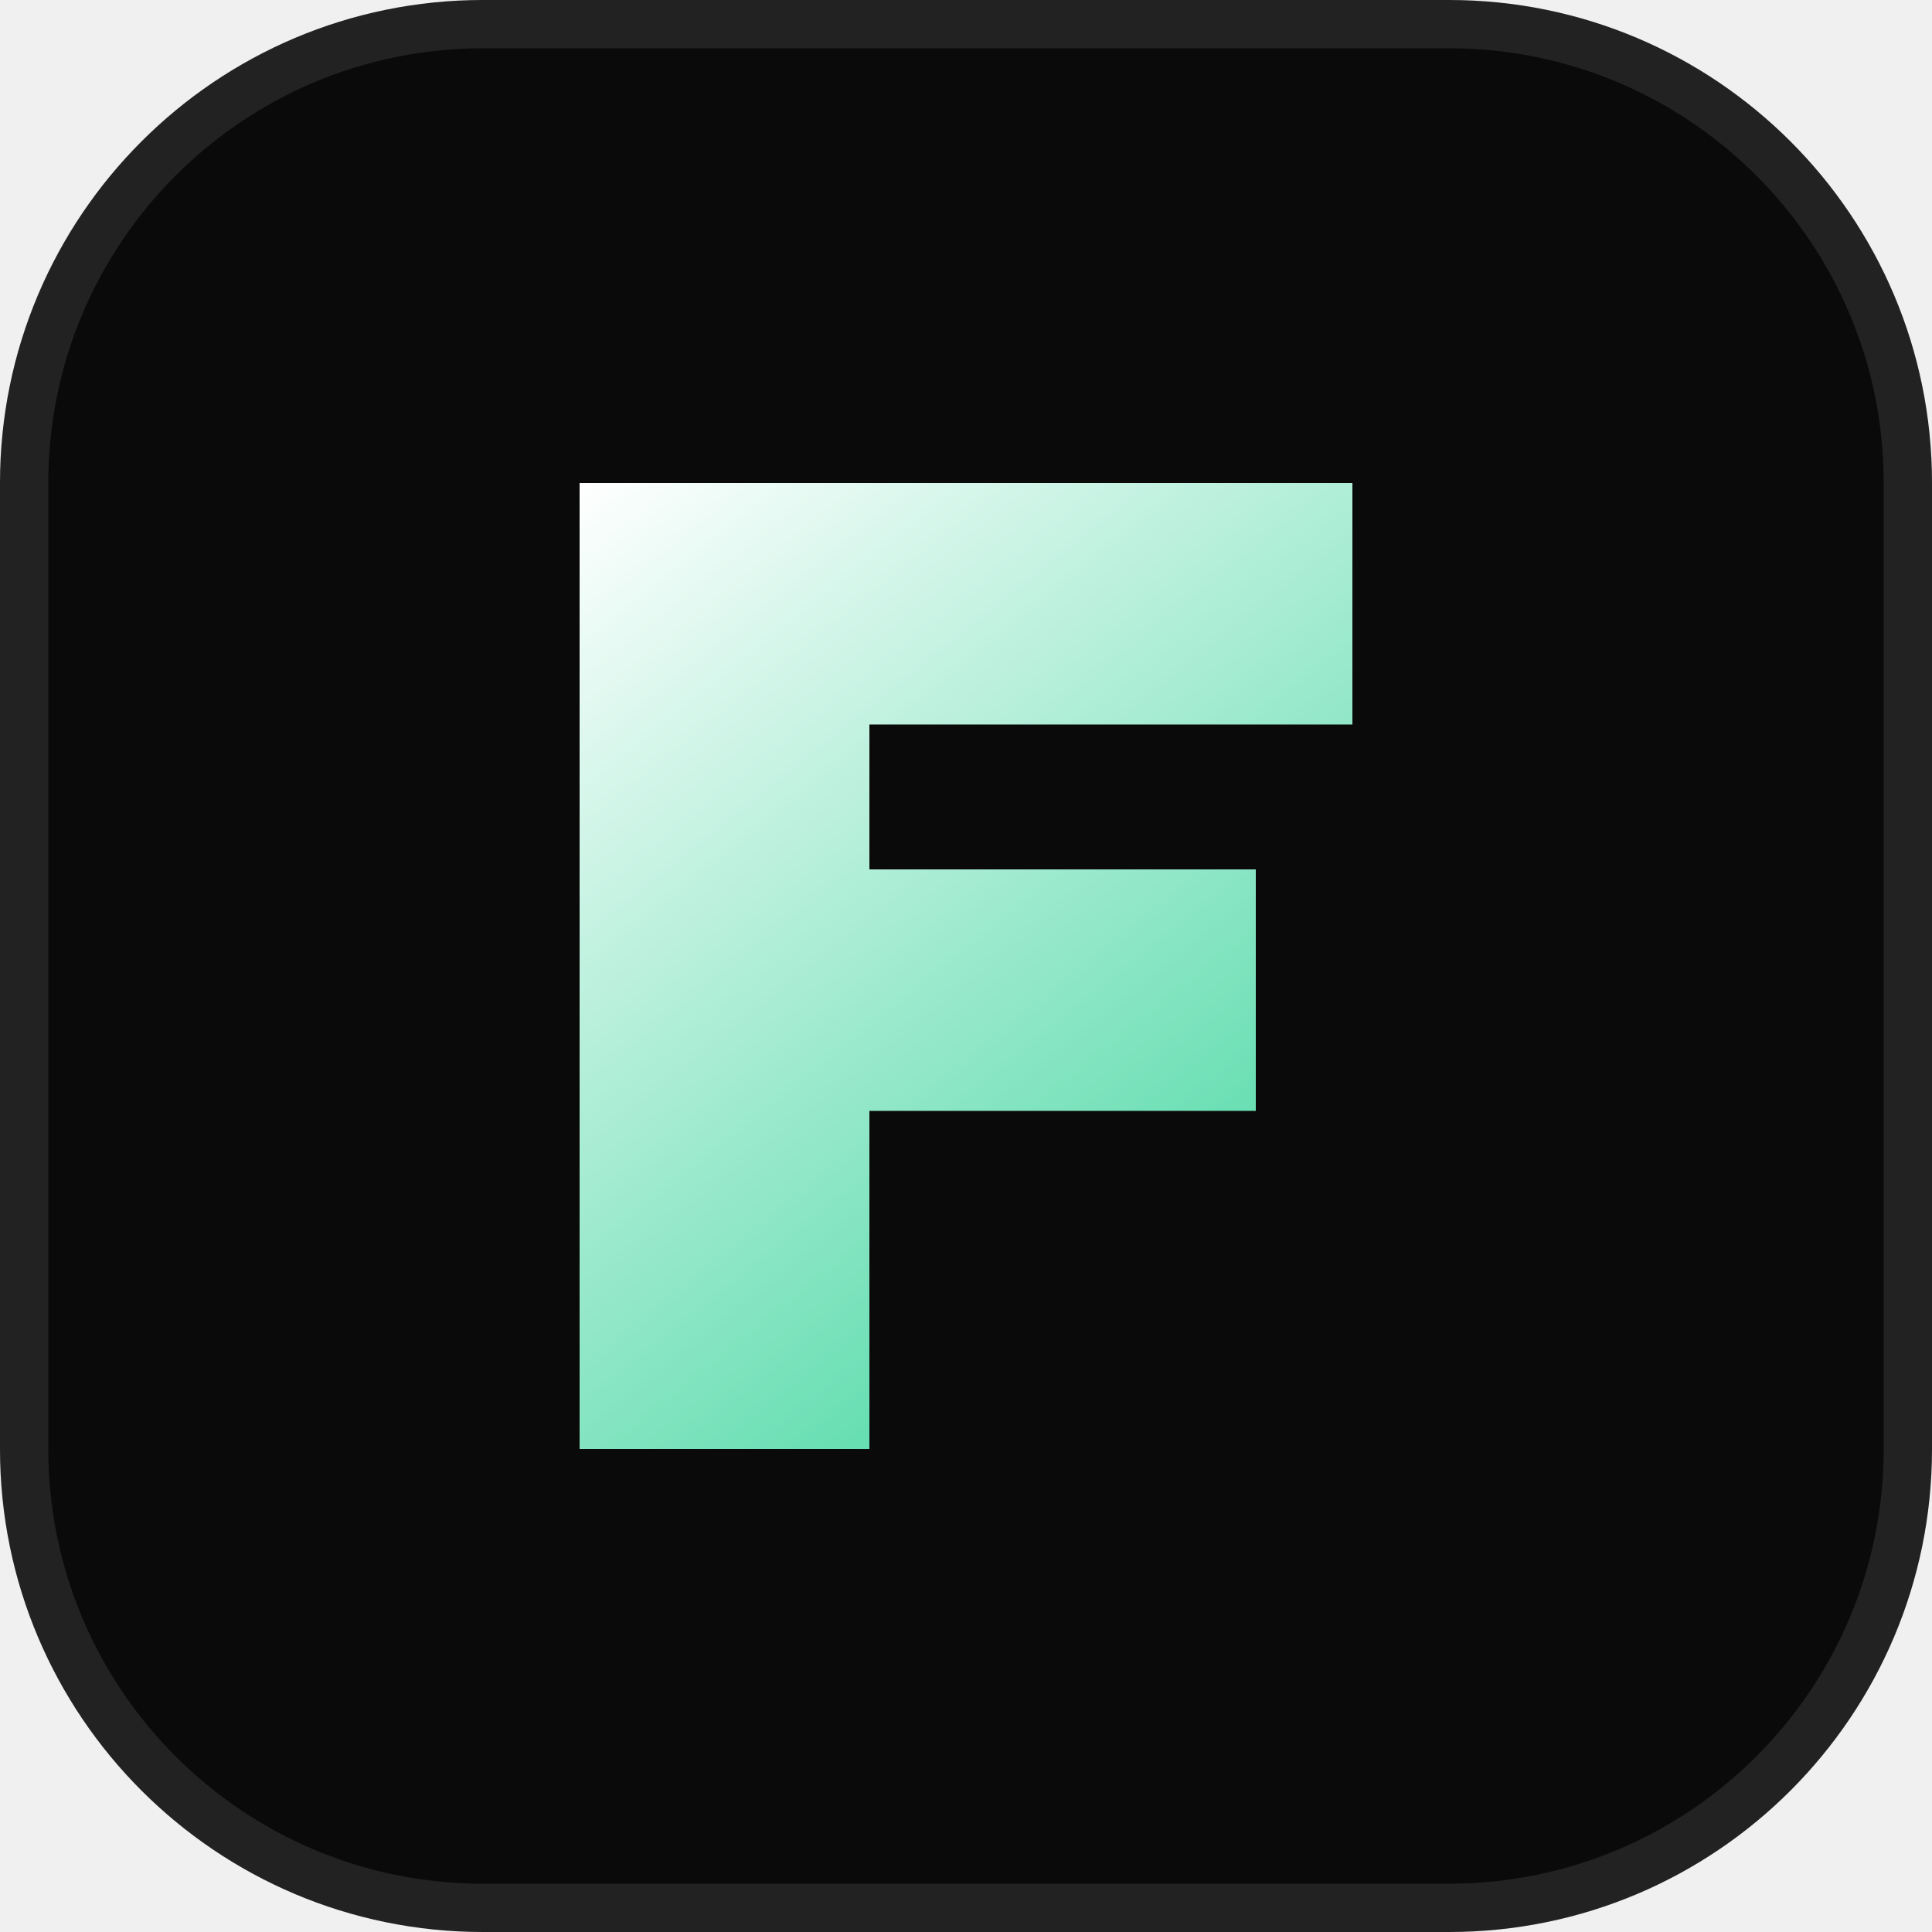
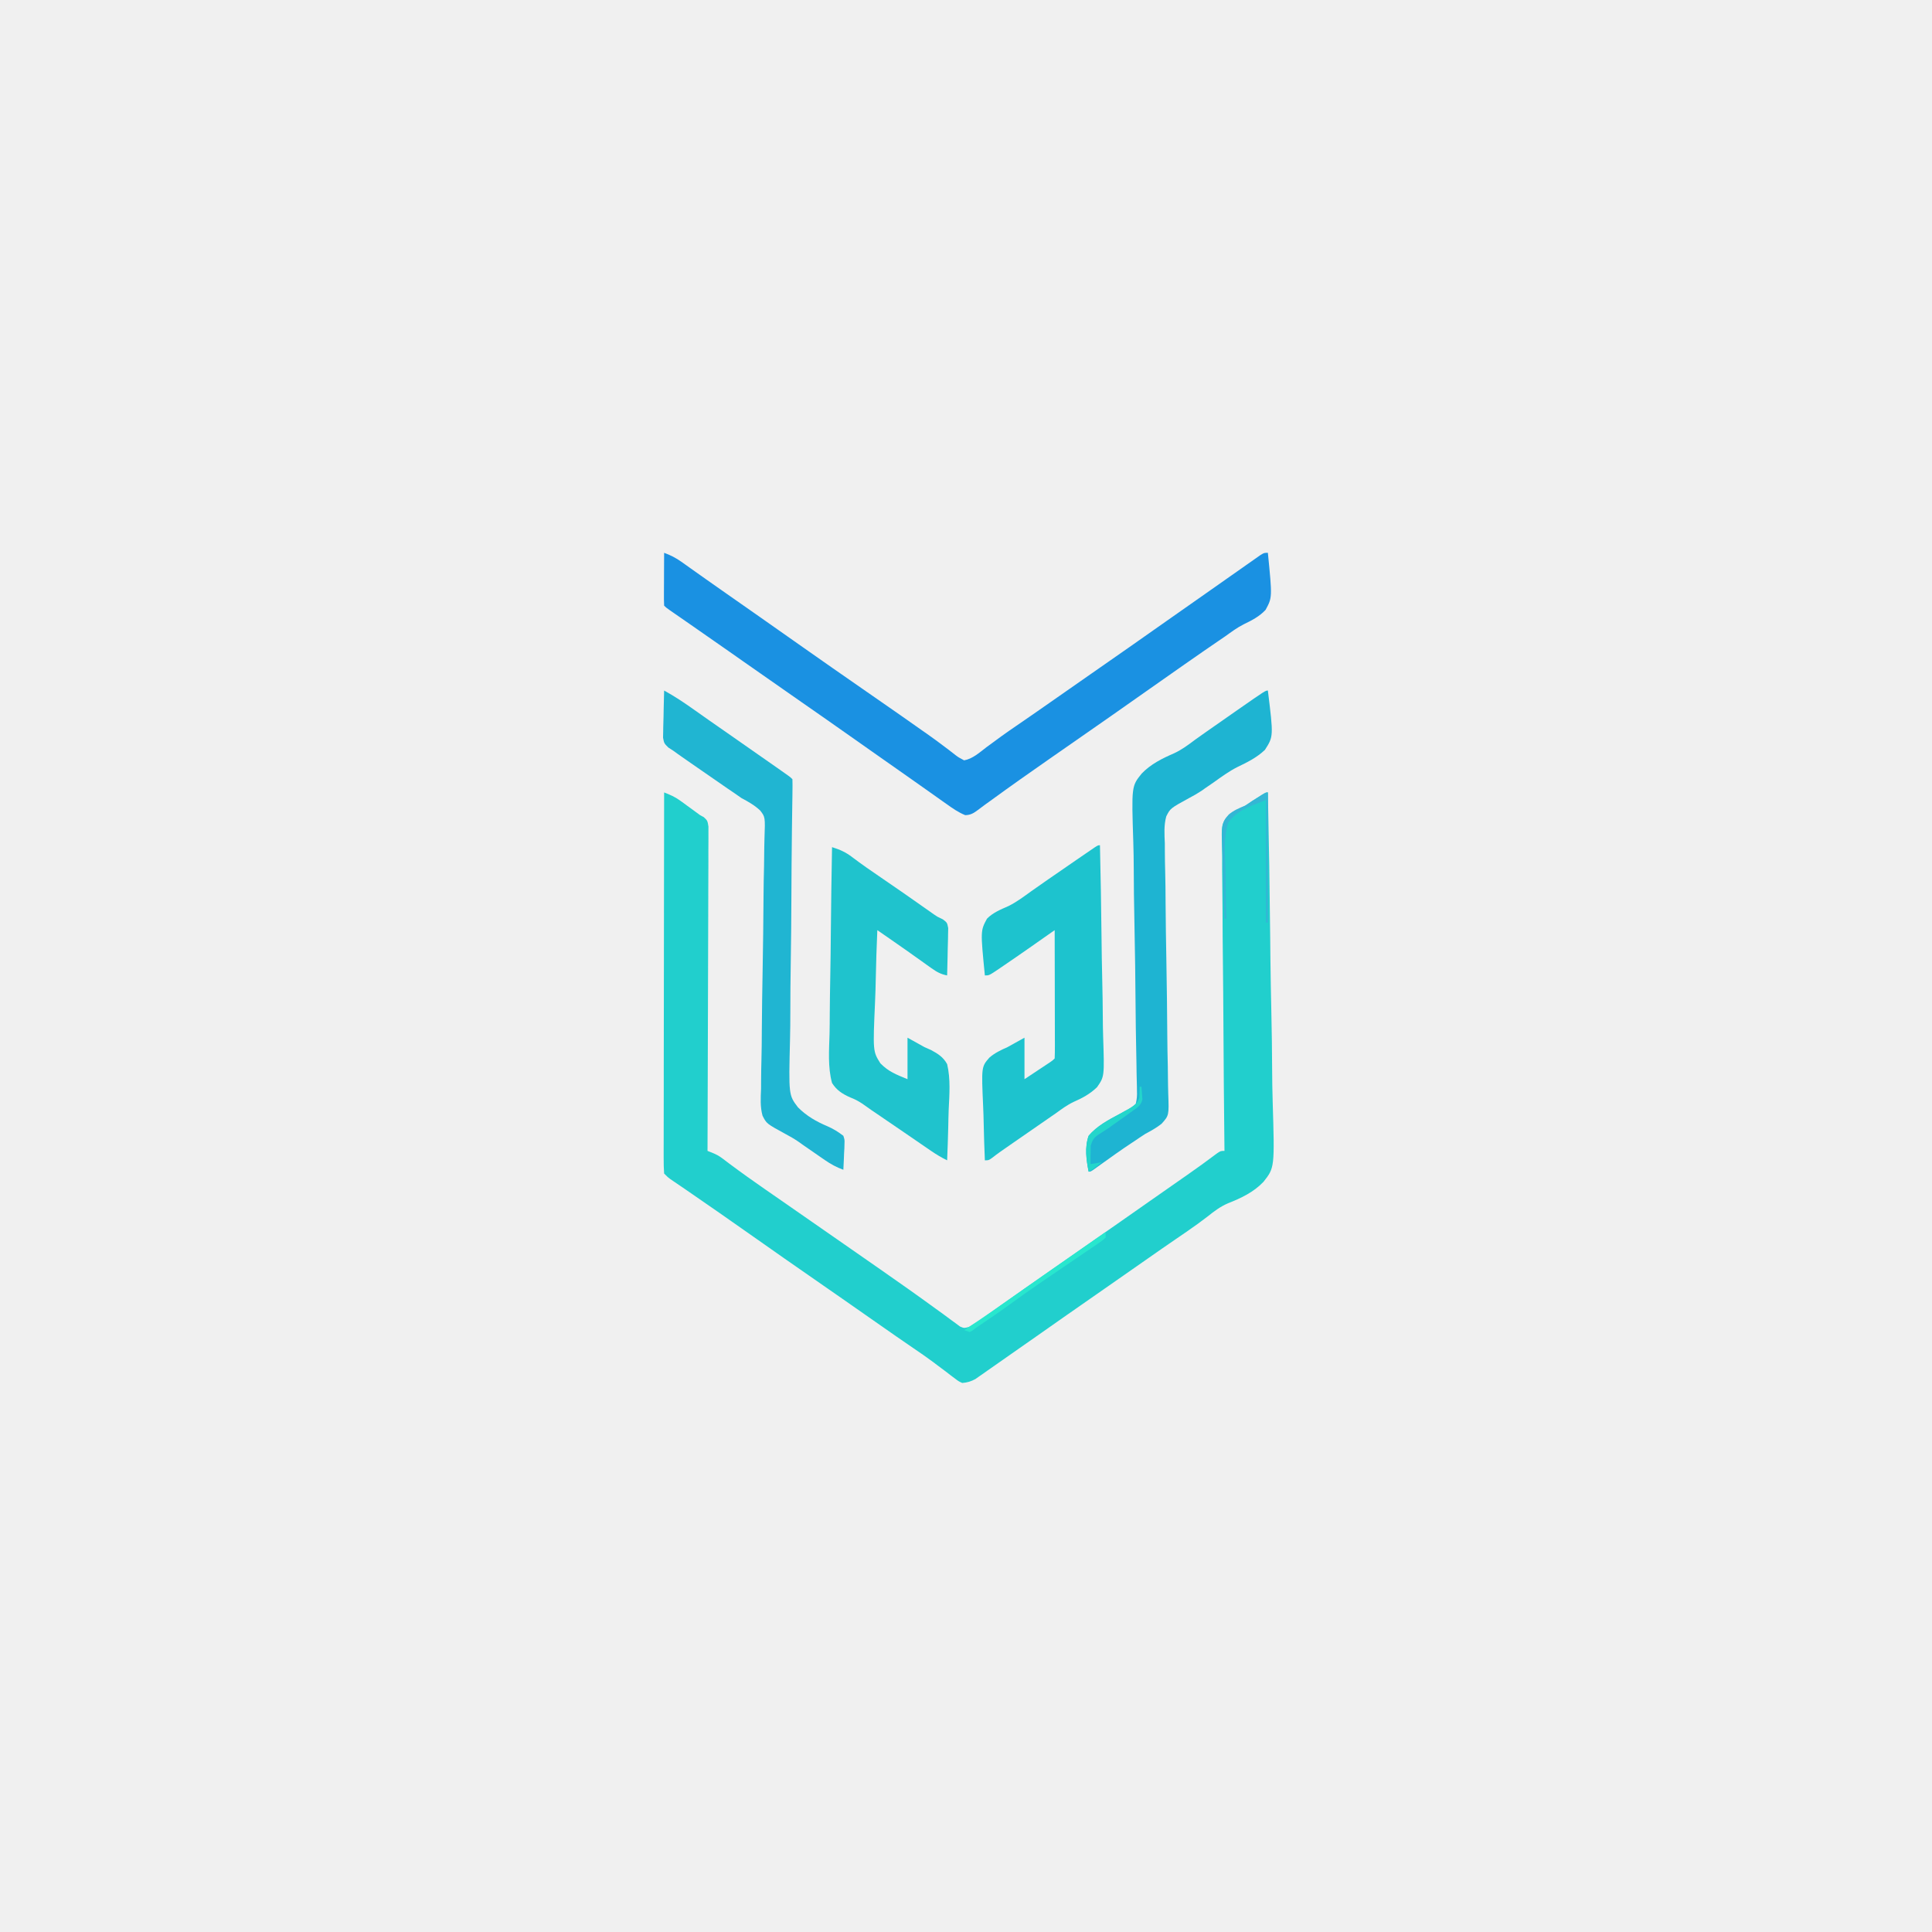
- <svg xmlns="http://www.w3.org/2000/svg" width="40" height="40" viewBox="0 0 40 40" fill="none">
-   <rect width="40" height="40" rx="10" fill="#0a0a0a" />
-   <rect x="0.5" y="0.5" width="39" height="39" rx="9.5" stroke="white" stroke-opacity="0.1" />
-   <path d="M12 10H28V15H18V18H26V23H18V30H12V10Z" fill="url(#fg)" />
-   <defs>
-     <linearGradient id="fg" x1="12" y1="10" x2="28" y2="30" gradientUnits="userSpaceOnUse">
-       <stop stop-color="#ffffff" />
-       <stop offset="1" stop-color="#34d399" />
-     </linearGradient>
-   </defs>
+ <svg xmlns="http://www.w3.org/2000/svg" version="1.1" width="1024" height="1024">
+   <path d="M0 0 C3.07 1.2 5.75 2.34 8.41 4.28 C8.71 4.49 8.71 4.49 10.22 5.58 C10.83 6.03 11.44 6.48 12.06 6.94 C12.67 7.38 13.29 7.82 13.92 8.28 C15.62 9.51 17.31 10.75 19 12 C19.68 12.38 20.37 12.75 21.07 13.14 C23 15 23 15 23.49 18.1 C23.51 19.4 23.5 20.7 23.48 22 C23.48 22.72 23.49 23.44 23.49 24.18 C23.5 26.59 23.48 29 23.45 31.41 C23.45 33.13 23.45 34.85 23.46 36.58 C23.46 41.27 23.43 45.95 23.41 50.64 C23.38 55.54 23.38 60.44 23.37 65.33 C23.36 74.61 23.33 83.88 23.29 93.16 C23.24 103.72 23.22 114.27 23.2 124.83 C23.16 146.56 23.09 168.28 23 190 C23.79 190.31 24.58 190.62 25.4 190.94 C27.58 191.83 29.12 192.63 30.96 194.04 C31.5 194.45 32.04 194.85 32.6 195.27 C32.89 195.5 32.89 195.5 34.38 196.62 C40.83 201.45 47.38 206.1 54 210.69 C54.49 211.03 54.97 211.36 55.48 211.71 C57.98 213.45 60.49 215.18 63 216.92 C67.84 220.27 72.67 223.64 77.5 227 C79.41 228.33 81.33 229.66 83.24 230.99 C83.71 231.32 84.19 231.65 84.67 231.99 C88.07 234.35 91.46 236.71 94.86 239.07 C100.57 243.04 106.29 247.02 112 251 C112.44 251.31 112.44 251.31 114.66 252.85 C124.45 259.67 134.2 266.53 143.83 273.56 C145.18 274.55 146.54 275.53 147.91 276.5 C149.4 277.57 150.88 278.67 152.34 279.78 C153.12 280.35 153.9 280.91 154.71 281.5 C155.06 281.76 155.06 281.76 156.84 283.09 C159 284 159 284 161.55 283.3 C163.65 282.18 165.58 281.06 167.5 279.67 C167.83 279.44 167.83 279.44 169.47 278.27 C170.16 277.77 170.85 277.27 171.56 276.75 C173.09 275.66 174.62 274.56 176.15 273.47 C176.95 272.9 177.75 272.33 178.57 271.74 C182.57 268.88 186.6 266.07 190.62 263.25 C191.45 262.67 192.28 262.09 193.13 261.5 C200.07 256.65 207.01 251.81 213.96 246.98 C223.17 240.58 232.36 234.15 241.55 227.72 C244.86 225.4 248.18 223.07 251.5 220.75 C253.16 219.59 254.82 218.43 256.48 217.26 C260.76 214.27 265.04 211.28 269.32 208.29 C271.07 207.07 272.81 205.85 274.56 204.62 C274.98 204.33 274.98 204.33 277.09 202.86 C282.5 199.08 287.84 195.23 293.1 191.26 C295 190 295 190 297 190 C296.99 189.11 296.98 188.21 296.97 187.29 C296.72 165.51 296.54 143.74 296.43 121.96 C296.37 111.43 296.3 100.9 296.17 90.37 C296.06 81.19 295.99 72.01 295.97 62.83 C295.95 57.97 295.92 53.11 295.84 48.26 C295.76 43.68 295.74 39.1 295.76 34.53 C295.75 32.85 295.73 31.17 295.69 29.49 C295.39 17.16 295.39 17.16 298.08 13.55 C301.02 10.7 304.37 8.85 308 7 C309.16 6.24 310.31 5.48 311.45 4.69 C312.33 4.13 313.21 3.57 314.12 3 C315.04 2.42 315.95 1.85 316.88 1.25 C319 0 319 0 320 0 C320.55 25.59 320.97 51.17 321.23 76.77 C321.26 79.79 321.29 82.82 321.32 85.85 C321.32 86.45 321.33 87.06 321.34 87.68 C321.44 97.41 321.63 107.14 321.85 116.87 C322.08 126.88 322.21 136.88 322.26 146.88 C322.29 152.5 322.36 158.1 322.54 163.71 C323.6 198.88 323.6 198.88 317.66 206.41 C312.41 211.91 305.85 215.01 298.86 217.77 C294.76 219.54 291.46 222.03 288 224.81 C286.83 225.69 285.66 226.57 284.48 227.44 C283.91 227.86 283.34 228.28 282.76 228.72 C279 231.46 275.15 234.06 271.31 236.68 C266 240.31 260.71 243.99 255.44 247.69 C248.14 252.81 240.82 257.91 233.5 263 C226.26 268.03 219.03 273.07 211.81 278.12 C211 278.69 210.19 279.26 209.35 279.85 C205.22 282.74 201.1 285.63 196.98 288.53 C192.83 291.44 188.68 294.34 184.52 297.24 C182.8 298.44 181.08 299.65 179.36 300.86 C176.76 302.69 174.16 304.5 171.56 306.31 C170.78 306.87 169.99 307.43 169.18 308 C168.81 308.26 168.81 308.26 166.94 309.55 C166.3 310 165.66 310.45 164.99 310.92 C162.59 312.22 160.73 312.78 158 313 C156.03 312.09 156.03 312.09 154.14 310.64 C153.78 310.37 153.78 310.37 151.98 309.03 C151.22 308.44 150.47 307.85 149.69 307.25 C148.07 306.03 146.44 304.82 144.82 303.61 C144.41 303.3 144.41 303.3 142.36 301.75 C139.01 299.26 135.58 296.9 132.12 294.56 C126.2 290.52 120.31 286.43 114.44 282.31 C107.2 277.24 99.95 272.17 92.69 267.12 C92.21 266.79 91.73 266.46 91.24 266.12 C86.34 262.71 81.43 259.3 76.52 255.89 C67.49 249.62 58.47 243.35 49.5 237 C42.83 232.28 36.14 227.6 29.44 222.94 C29.19 222.77 29.19 222.77 27.95 221.91 C23 218.46 18.03 215.02 13.05 211.61 C12.3 211.1 11.56 210.59 10.8 210.06 C9.43 209.13 8.06 208.2 6.7 207.27 C6.4 207.07 6.4 207.07 4.89 206.04 C4.37 205.69 3.86 205.34 3.33 204.98 C2 204 2 204 0 202 C-0.19 199.33 -0.26 196.76 -0.24 194.09 C-0.24 193.26 -0.24 192.44 -0.25 191.59 C-0.25 188.8 -0.24 186.02 -0.23 183.23 C-0.23 181.24 -0.23 179.25 -0.23 177.26 C-0.23 171.84 -0.22 166.42 -0.2 161.01 C-0.19 155.35 -0.19 149.7 -0.19 144.04 C-0.18 134.54 -0.17 125.04 -0.15 115.55 C-0.13 105.76 -0.12 95.98 -0.11 86.19 C-0.11 85.59 -0.11 84.99 -0.11 84.37 C-0.11 81.34 -0.1 78.32 -0.1 75.29 C-0.08 50.2 -0.04 25.1 0 0 Z " fill="#21CFCD" transform="translate(352,420)" />
+   <path d="M0 0 C3.39 1.25 6.22 2.67 9.16 4.77 C9.94 5.32 10.73 5.87 11.53 6.44 C12.37 7.04 13.2 7.64 14.06 8.25 C15.87 9.53 17.67 10.8 19.47 12.08 C20.39 12.73 21.31 13.38 22.26 14.06 C26.49 17.06 30.75 20.03 35 23 C36.66 24.16 38.33 25.33 39.99 26.49 C43.36 28.85 46.73 31.21 50.11 33.57 C57.85 38.99 65.59 44.41 73.31 49.88 C83.83 57.31 94.42 64.65 105 72 C126.92 87.22 126.92 87.22 137.06 94.38 C137.74 94.85 138.42 95.32 139.12 95.81 C142.45 98.16 145.74 100.55 148.98 103.03 C149.3 103.27 149.3 103.27 150.91 104.48 C152.1 105.38 153.28 106.3 154.45 107.23 C156.05 108.43 156.05 108.43 159 110 C163.54 109.2 167.2 105.81 170.81 103.06 C176.03 99.16 181.3 95.36 186.69 91.69 C192.67 87.6 198.63 83.47 204.56 79.31 C211.86 74.19 219.18 69.09 226.5 64 C239.86 54.71 253.21 45.39 266.5 36 C275.06 29.95 283.64 23.94 292.23 17.94 C294.72 16.19 297.21 14.44 299.7 12.69 C301.82 11.2 303.95 9.71 306.07 8.22 C307.1 7.49 308.13 6.77 309.16 6.04 C310.6 5.02 312.04 4.02 313.48 3.01 C313.89 2.72 313.89 2.72 315.98 1.25 C318 0 318 0 320 0 C322.35 23.68 322.35 23.68 318.79 30.23 C315.52 33.77 311.42 35.85 307.13 37.92 C303.68 39.67 300.64 41.94 297.5 44.19 C296.17 45.1 294.83 46.01 293.5 46.92 C288.16 50.56 282.86 54.25 277.56 57.94 C277.07 58.28 276.57 58.63 276.06 58.98 C269.11 63.82 262.18 68.68 255.27 73.57 C243.21 82.1 231.09 90.55 218.96 98.98 C214.64 101.99 210.32 104.99 206 108 C205.12 108.61 204.23 109.23 203.33 109.86 C193.46 116.73 183.63 123.66 173.91 130.74 C172.56 131.72 171.2 132.7 169.84 133.67 C168.66 134.52 167.49 135.4 166.34 136.29 C164.03 138 162.49 138.99 159.58 139.05 C155.94 137.57 152.94 135.47 149.75 133.19 C149.05 132.7 148.35 132.2 147.63 131.7 C145.41 130.14 143.21 128.57 141 127 C139.63 126.03 138.25 125.06 136.88 124.09 C134.08 122.12 131.28 120.15 128.48 118.17 C123.67 114.76 118.83 111.38 114 108 C107.88 103.72 101.78 99.44 95.69 95.12 C88.06 89.73 80.4 84.4 72.73 79.07 C62.32 71.84 51.94 64.56 41.56 57.29 C39.1 55.57 36.65 53.85 34.19 52.12 C33.38 51.56 32.58 51 31.75 50.42 C27.06 47.14 22.37 43.86 17.66 40.6 C17.4 40.41 17.4 40.41 16.06 39.48 C13.45 37.67 10.85 35.87 8.25 34.06 C7.32 33.42 6.39 32.77 5.43 32.11 C4.59 31.53 3.76 30.95 2.91 30.36 C1 29 1 29 0 28 C-0.09 25.91 -0.12 23.86 -0.1 21.78 C-0.1 21.16 -0.09 20.54 -0.09 19.9 C-0.09 17.91 -0.08 15.92 -0.06 13.94 C-0.06 12.59 -0.05 11.25 -0.05 9.9 C-0.04 6.6 -0.02 3.3 0 0 Z " fill="#1A91E2" transform="translate(352,293)" />
+   <path d="M0 0 C4.17 1.32 7.22 2.64 10.69 5.31 C15.67 9.07 20.77 12.62 25.94 16.12 C33.81 21.48 41.63 26.92 49.41 32.42 C50.2 32.97 50.99 33.53 51.8 34.1 C52.5 34.59 53.19 35.08 53.9 35.58 C56 37 56 37 58.73 38.28 C61 40 61 40 61.57 42.91 C61.57 44.08 61.54 45.25 61.49 46.42 C61.48 47.04 61.47 47.65 61.47 48.29 C61.44 50.26 61.38 52.22 61.31 54.19 C61.29 55.52 61.26 56.86 61.24 58.19 C61.19 61.46 61.1 64.73 61 68 C57.64 67.37 55.46 66.13 52.69 64.16 C52.28 63.86 52.28 63.86 50.17 62.38 C49.31 61.76 48.45 61.14 47.56 60.5 C45.88 59.3 44.19 58.1 42.5 56.91 C41.68 56.32 40.86 55.74 40.02 55.14 C36.75 52.82 33.45 50.53 30.16 48.26 C29.56 47.84 28.97 47.43 28.35 47.01 C26.9 46.01 25.45 45 24 44 C23.63 52.67 23.34 61.35 23.17 70.03 C23.09 74.06 22.98 78.09 22.79 82.12 C21.64 108.25 21.64 108.25 25.62 114.58 C30.06 119.09 33.87 120.43 40 123 C40 115.74 40 108.48 40 101 C42.97 102.65 45.94 104.3 49 106 C50.15 106.51 51.3 107.02 52.48 107.54 C56.2 109.55 58.92 111.25 61 115 C62.89 122.89 62.19 131.22 61.82 139.26 C61.7 142.28 61.65 145.29 61.59 148.31 C61.45 154.21 61.25 160.1 61 166 C58.02 164.54 55.31 162.93 52.57 161.05 C52.14 160.75 52.14 160.75 49.94 159.25 C49.01 158.61 48.08 157.97 47.12 157.31 C46.15 156.64 45.17 155.97 44.19 155.3 C42.15 153.91 40.12 152.51 38.08 151.11 C35.1 149.06 32.11 147.02 29.11 144.99 C28.16 144.34 27.21 143.69 26.23 143.02 C24.44 141.8 22.64 140.58 20.85 139.36 C19.19 138.23 17.54 137.08 15.92 135.89 C13.7 134.46 12.07 133.59 9.68 132.67 C5.59 130.88 2.4 128.85 0 125 C-2.31 116.64 -1.55 107.44 -1.32 98.85 C-1.24 95.37 -1.23 91.89 -1.21 88.41 C-1.17 81.83 -1.07 75.26 -0.94 68.68 C-0.79 61.19 -0.72 53.7 -0.65 46.2 C-0.52 30.8 -0.29 15.4 0 0 Z " fill="#1FC3CD" transform="translate(441,449)" />
+   <path d="M0 0 C0.37 16.24 0.66 32.47 0.83 48.72 C0.91 56.26 1.02 63.8 1.21 71.34 C1.37 77.91 1.47 84.49 1.51 91.07 C1.53 94.55 1.57 98.02 1.69 101.5 C2.37 122.58 2.37 122.58 -1.52 128.2 C-5.17 131.76 -9.27 133.98 -13.91 136.01 C-17.4 137.66 -20.45 139.93 -23.56 142.19 C-23.92 142.43 -23.92 142.43 -25.72 143.67 C-31.38 147.57 -37.04 151.49 -42.69 155.42 C-43.72 156.13 -44.75 156.85 -45.78 157.56 C-47.24 158.57 -48.69 159.58 -50.14 160.59 C-50.56 160.89 -50.56 160.89 -52.69 162.37 C-54.21 163.44 -55.71 164.56 -57.18 165.71 C-59 167 -59 167 -61 167 C-61.28 160.51 -61.49 154.02 -61.62 147.52 C-61.68 144.5 -61.77 141.48 -61.91 138.47 C-62.84 117.41 -62.84 117.41 -58.59 112.54 C-55.7 110.05 -52.49 108.54 -49 107 C-46.03 105.35 -43.06 103.7 -40 102 C-40 109.26 -40 116.52 -40 124 C-37.55 122.37 -35.09 120.74 -32.56 119.06 C-32.18 118.81 -32.18 118.81 -30.22 117.51 C-29.61 117.1 -29 116.7 -28.38 116.29 C-28.07 116.08 -28.07 116.08 -26.49 115.03 C-25 114 -25 114 -24 113 C-23.91 110.87 -23.87 108.77 -23.89 106.64 C-23.89 105.98 -23.89 105.32 -23.89 104.63 C-23.89 102.43 -23.89 100.23 -23.9 98.03 C-23.9 96.5 -23.91 94.98 -23.91 93.46 C-23.91 89.44 -23.92 85.43 -23.93 81.41 C-23.94 77.31 -23.95 73.22 -23.95 69.12 C-23.96 61.08 -23.98 53.04 -24 45 C-24.56 45.39 -25.12 45.79 -25.7 46.19 C-28.29 48.01 -30.87 49.82 -33.46 51.63 C-34.34 52.25 -35.22 52.87 -36.13 53.51 C-41.6 57.34 -47.09 61.13 -52.62 64.88 C-53.24 65.3 -53.86 65.72 -54.49 66.15 C-58.77 69 -58.77 69 -61 69 C-63.33 45.34 -63.33 45.34 -59.9 38.95 C-56.72 35.68 -52.58 34.04 -48.46 32.22 C-44.13 30.07 -40.31 27.18 -36.39 24.35 C-33.96 22.61 -31.51 20.91 -29.05 19.21 C-28.56 18.86 -28.07 18.52 -27.56 18.17 C-22.42 14.59 -17.27 11.04 -12.1 7.51 C-10.65 6.51 -9.19 5.52 -7.74 4.52 C-6.87 3.93 -6 3.33 -5.1 2.72 C-4.33 2.19 -3.56 1.67 -2.77 1.12 C-1 0 -1 0 0 0 Z " fill="#1DC3CE" transform="translate(583,448)" />
+   <path d="M0 0 C2.99 24.32 2.99 24.32 -1.56 31.44 C-5.83 35.54 -11.01 38.07 -16.3 40.62 C-20.74 42.89 -24.7 45.8 -28.75 48.69 C-30.18 49.67 -31.61 50.66 -33.05 51.64 C-33.4 51.89 -33.4 51.89 -35.18 53.15 C-37.34 54.57 -39.42 55.77 -41.71 56.96 C-51.7 62.43 -51.7 62.43 -53.85 66.69 C-55.15 71.35 -54.83 76.1 -54.62 80.88 C-54.61 82.46 -54.6 84.05 -54.6 85.63 C-54.59 89.03 -54.53 92.42 -54.43 95.81 C-54.28 101.19 -54.24 106.56 -54.22 111.93 C-54.16 122.36 -53.99 132.79 -53.8 143.22 C-53.57 156.5 -53.38 169.79 -53.31 183.07 C-53.27 188.41 -53.18 193.74 -53.04 199.08 C-52.97 202.4 -52.94 205.72 -52.92 209.04 C-52.91 210.58 -52.87 212.11 -52.81 213.65 C-52.4 225.2 -52.4 225.2 -56.33 229.61 C-59.02 231.76 -61.97 233.37 -65 235 C-66.9 236.21 -68.76 237.48 -70.62 238.75 C-71.16 239.1 -71.69 239.45 -72.25 239.82 C-77.76 243.45 -83.11 247.3 -88.48 251.14 C-89.18 251.64 -89.88 252.14 -90.61 252.66 C-91.24 253.11 -91.87 253.56 -92.52 254.03 C-94 255 -94 255 -95 255 C-96.23 248.72 -97.18 242.14 -95 236 C-90.61 230.76 -84.4 227.49 -78.43 224.35 C-77.62 223.9 -76.82 223.46 -76 223 C-75.5 222.75 -74.99 222.5 -74.47 222.24 C-72.77 221.28 -71.4 220.37 -70 219 C-69.42 216.39 -69.27 214.69 -69.39 212.09 C-69.39 211.39 -69.4 210.7 -69.41 209.98 C-69.44 207.65 -69.51 205.32 -69.58 202.99 C-69.6 201.32 -69.63 199.65 -69.65 197.98 C-69.7 194.38 -69.77 190.78 -69.85 187.18 C-69.98 181.48 -70.04 175.77 -70.09 170.07 C-70.23 153.84 -70.4 137.62 -70.76 121.4 C-70.95 112.44 -71.07 103.48 -71.09 94.52 C-71.11 89.78 -71.17 85.05 -71.33 80.32 C-72.28 50.7 -72.28 50.7 -66.87 43.99 C-62.05 38.98 -56.04 36 -49.71 33.26 C-45.62 31.36 -42.15 28.77 -38.56 26.06 C-37.22 25.1 -35.87 24.14 -34.52 23.19 C-33.81 22.69 -33.1 22.19 -32.38 21.68 C-27.54 18.26 -22.67 14.88 -17.81 11.5 C-17.56 11.33 -17.56 11.33 -16.31 10.45 C-1.3 0 -1.3 0 0 0 Z " fill="#1EB4D2" transform="translate(672,366)" />
+   <path d="M0 0 C5.61 3.07 10.79 6.55 16 10.25 C17.78 11.5 19.55 12.76 21.33 14.01 C22.26 14.66 23.18 15.31 24.14 15.99 C28.48 19.05 32.86 22.08 37.23 25.11 C44.79 30.36 52.35 35.63 59.88 40.94 C60.23 41.19 60.23 41.19 62.04 42.46 C62.36 42.69 62.36 42.69 63.99 43.84 C64.55 44.24 65.11 44.63 65.69 45.04 C67 46 67 46 68 47 C68.07 49.18 68.07 51.33 68.02 53.52 C68.01 54.21 68.01 54.9 68 55.61 C67.98 57.13 67.95 58.64 67.93 60.16 C67.86 64.38 67.81 68.6 67.75 72.83 C67.74 73.73 67.73 74.63 67.72 75.56 C67.56 87.11 67.51 98.66 67.45 110.21 C67.4 121.45 67.31 132.69 67.12 143.94 C66.97 152.87 66.89 161.79 66.89 170.72 C66.89 175.44 66.85 180.16 66.73 184.88 C66 214.45 66 214.45 70.97 220.94 C75.56 225.55 80.71 228.47 86.67 230.99 C89.78 232.34 92.31 233.95 95 236 C95.68 238.11 95.68 238.11 95.59 240.33 C95.58 240.73 95.58 240.73 95.53 242.75 C95.48 243.58 95.43 244.4 95.38 245.25 C95.36 245.67 95.36 245.67 95.29 247.8 C95.22 249.87 95.12 251.93 95 254 C91.38 252.68 88.39 251.07 85.23 248.88 C84.32 248.25 83.41 247.62 82.47 246.98 C81.53 246.33 80.59 245.67 79.62 245 C77.78 243.73 75.94 242.46 74.1 241.19 C73.2 240.54 72.29 239.9 71.36 239.24 C69.04 237.64 66.68 236.27 64.18 234.96 C54.29 229.56 54.29 229.56 52.15 225.31 C50.86 220.65 51.17 215.91 51.38 211.12 C51.39 209.54 51.4 207.95 51.4 206.37 C51.41 202.97 51.47 199.58 51.57 196.19 C51.72 190.81 51.76 185.44 51.78 180.07 C51.84 169.64 52.01 159.21 52.2 148.78 C52.43 135.5 52.62 122.21 52.69 108.93 C52.73 103.59 52.82 98.26 52.96 92.92 C53.03 89.6 53.06 86.28 53.08 82.96 C53.09 81.42 53.13 79.89 53.19 78.35 C53.59 67.07 53.59 67.07 50.93 63.61 C47.97 60.8 44.59 58.91 41 57 C39.7 56.12 38.4 55.23 37.13 54.3 C35.94 53.49 34.75 52.68 33.56 51.88 C27.12 47.47 20.71 43.03 14.31 38.56 C13.46 37.97 12.61 37.38 11.74 36.77 C10.93 36.21 10.13 35.65 9.3 35.07 C8.59 34.57 7.88 34.08 7.15 33.56 C6.44 33.05 5.73 32.53 5 32 C4.1 31.41 3.19 30.82 2.26 30.22 C0 28 0 28 -0.57 24.98 C-0.54 23.82 -0.52 22.67 -0.49 21.48 C-0.48 20.87 -0.47 20.25 -0.47 19.62 C-0.44 17.66 -0.38 15.71 -0.31 13.75 C-0.29 12.42 -0.26 11.09 -0.24 9.76 C-0.19 6.5 -0.1 3.25 0 0 Z " fill="#20B5D2" transform="translate(352,366)" />
+   <path d="M0 0 C0 22.77 0 45.54 0 69 C-0.33 69 -0.66 69 -1 69 C-1 47.55 -1 26.1 -1 4 C-2.65 4.66 -4.3 5.32 -6 6 C-6.63 6.24 -7.27 6.48 -7.92 6.73 C-13.07 8.83 -17.74 11.37 -21 16 C-23.48 23.78 -22.79 32.26 -22.49 40.33 C-22.4 43.34 -22.39 46.35 -22.38 49.36 C-22.33 55.24 -22.2 61.12 -22 67 C-22.33 67 -22.66 67 -23 67 C-23.26 60.36 -23.45 53.72 -23.57 47.07 C-23.63 43.99 -23.7 40.9 -23.83 37.82 C-24.69 16.2 -24.69 16.2 -20.72 11.7 C-18.1 9.5 -15.18 8.25 -12 7 C-10.83 6.26 -9.68 5.5 -8.55 4.69 C-7.67 4.13 -6.79 3.57 -5.88 3 C-4.96 2.42 -4.05 1.85 -3.12 1.25 C-1 0 -1 0 0 0 Z " fill="#34B6D5" transform="translate(672,420)" />
+   <path d="M0 0 C0 0.99 0 1.98 0 3 C-1.81 4.6 -1.81 4.6 -4.36 6.34 C-5.3 6.98 -6.24 7.63 -7.21 8.29 C-8.25 8.99 -9.28 9.68 -10.31 10.38 C-11.36 11.09 -12.41 11.81 -13.46 12.53 C-16.13 14.35 -18.8 16.16 -21.47 17.97 C-25.41 20.63 -29.33 23.32 -33.25 26 C-34.04 26.54 -34.82 27.07 -35.63 27.62 C-40.54 30.98 -45.38 34.42 -50.17 37.95 C-56.36 42.43 -62.68 46.71 -69 51 C-69.25 51.2 -69.25 51.2 -70.53 52.21 C-71.01 52.47 -71.5 52.73 -72 53 C-72.99 52.67 -73.98 52.34 -75 52 C-74.37 51.58 -73.73 51.17 -73.08 50.74 C-63.8 44.62 -54.71 38.23 -45.62 31.84 C-41.48 28.93 -37.33 26.03 -33.19 23.12 C-32.39 22.56 -31.58 22 -30.76 21.42 C-20.52 14.26 -10.26 7.13 0 0 Z " fill="#28E7CE" transform="translate(586,653)" />
+   <path d="M0 0 C0.33 0 0.66 0 1 0 C1.14 1.41 1.23 2.83 1.31 4.25 C1.37 5.04 1.43 5.83 1.49 6.64 C0.79 10.02 -1.28 11.17 -4 13 C-5.1 13.8 -6.2 14.6 -7.3 15.4 C-8.49 16.25 -9.68 17.09 -10.88 17.94 C-11.46 18.35 -12.05 18.77 -12.65 19.2 C-13.24 19.62 -13.83 20.04 -14.43 20.46 C-14.72 20.68 -14.72 20.68 -16.19 21.74 C-17.43 22.6 -18.69 23.41 -19.97 24.19 C-23.46 26.38 -24.79 27.22 -25.9 31.33 C-25.91 32.48 -25.93 33.63 -25.94 34.81 C-25.95 35.41 -25.97 36.01 -25.99 36.62 C-26.02 38.08 -26.01 39.54 -26 41 C-25.01 40.84 -25.01 40.84 -20 40 C-24.75 43.88 -24.75 43.88 -27 45 C-28.23 38.72 -29.17 32.14 -27 26 C-22.58 20.72 -16.32 17.56 -10.36 14.31 C-1.58 9.43 -1.58 9.43 -0.1 5.76 C-0.09 5.08 -0.07 4.39 -0.06 3.69 C-0.05 3.34 -0.05 3.34 0.03 1.57 C0.02 1.05 0.01 0.54 0 0 Z " fill="#23D6CB" transform="translate(604,576)" />
</svg>
